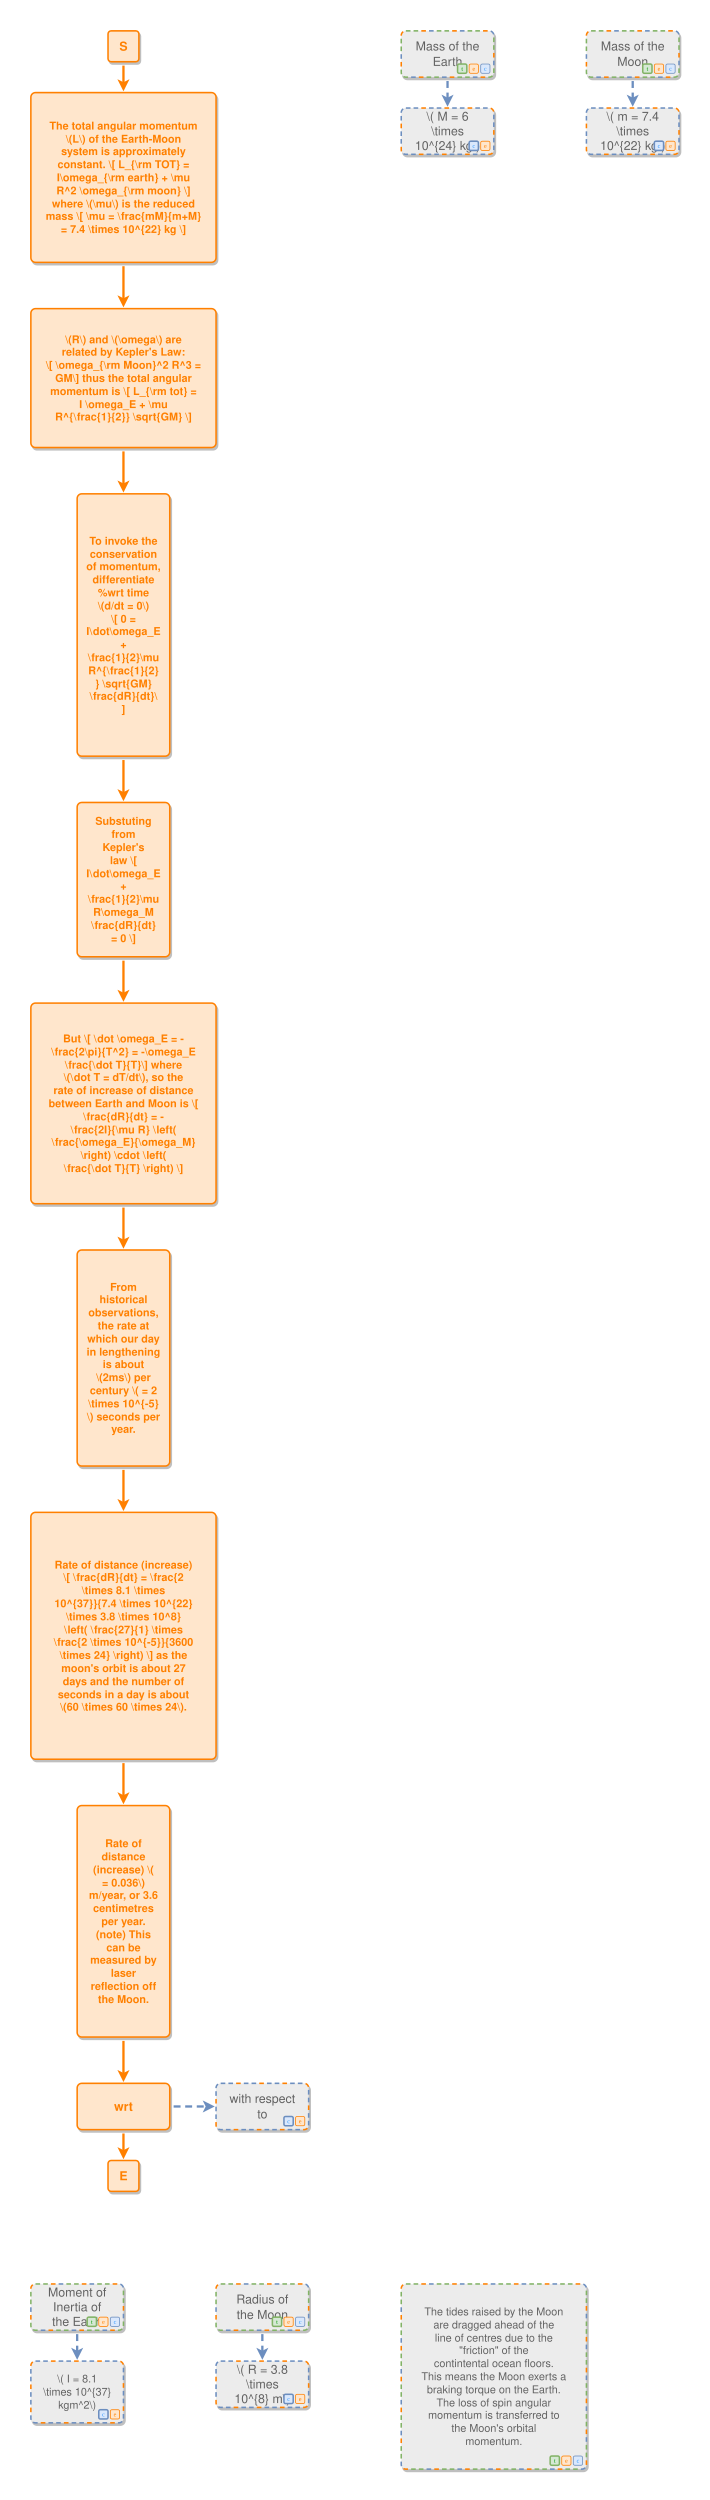
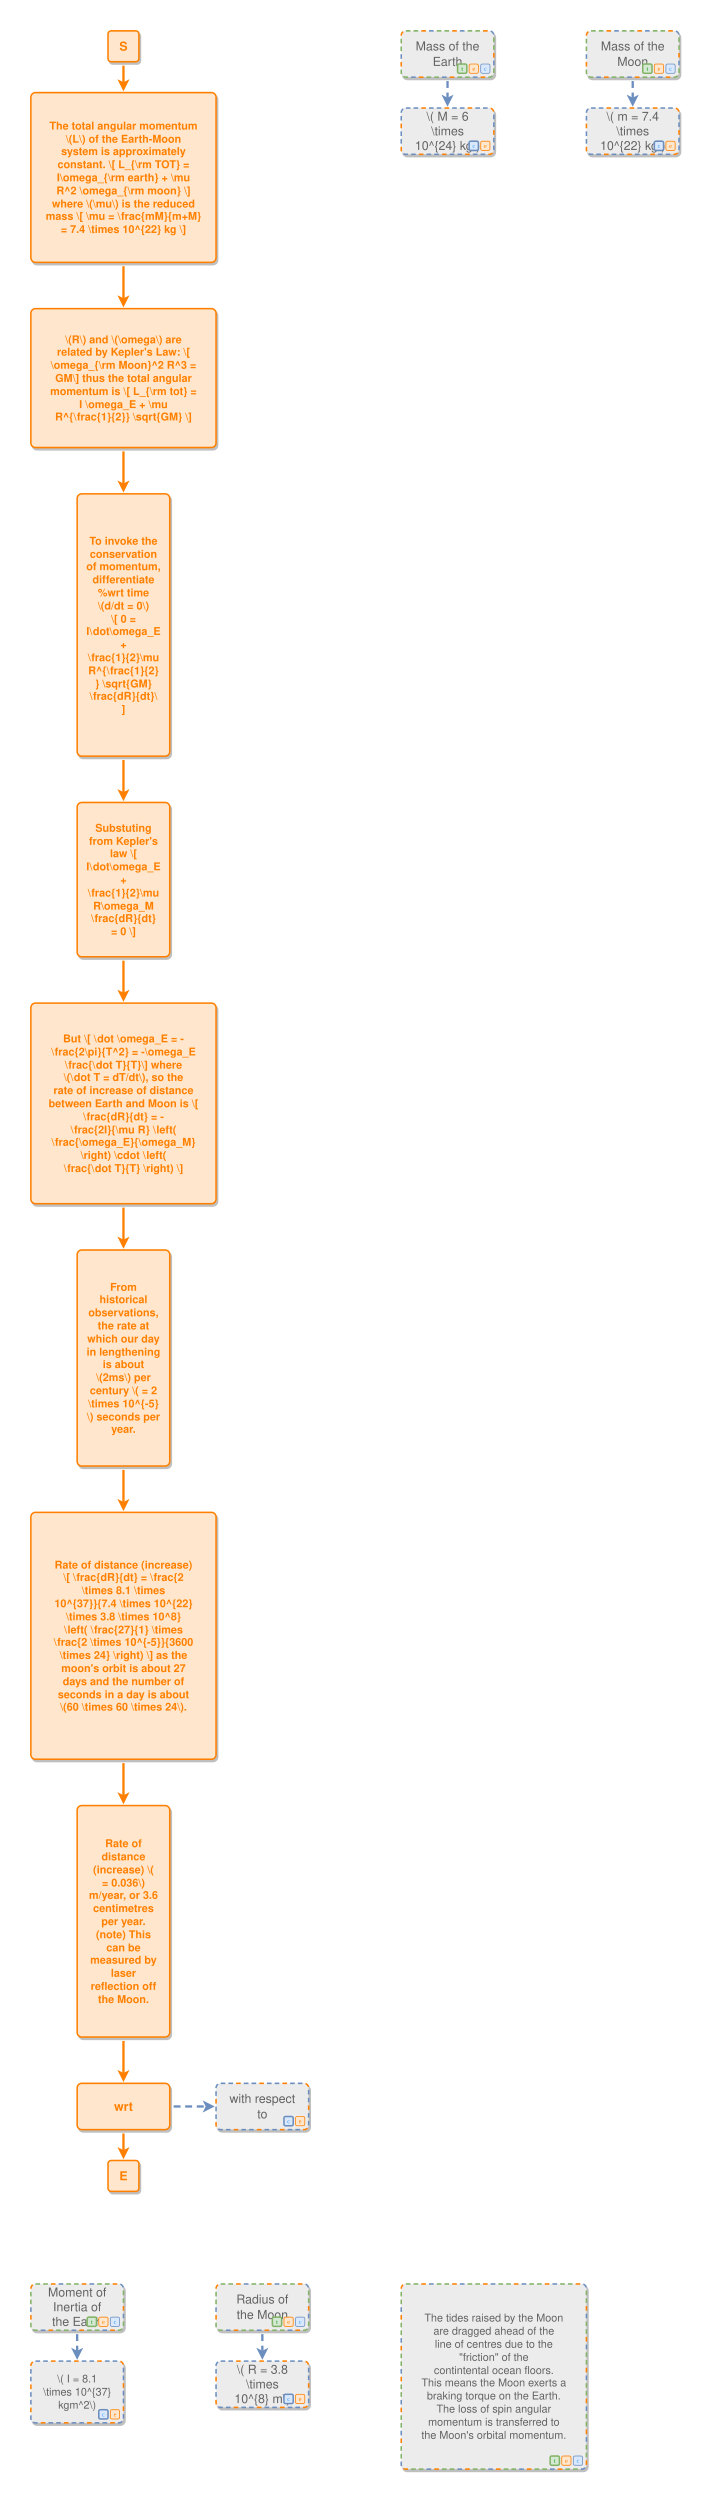
<svg xmlns="http://www.w3.org/2000/svg" width="920" height="3240" viewBox="0 0 920 3240">
  <defs>
  </defs>
  <g id="container-shells">
  </g>
  <g id="node-shadows">
    <rect x="40" y="1300" width="240" height="260" rx="6" ry="6" fill="#000000" stroke="#000000" stroke-width="2" opacity="0.25" transform="translate(2,3)" />
    <rect x="520" y="2960" width="240" height="240" rx="6" ry="6" fill="#000000" stroke="#000000" stroke-width="2" opacity="0.25" transform="translate(2,3)" />
    <rect x="40" y="120" width="240" height="220" rx="6" ry="6" fill="#000000" stroke="#000000" stroke-width="2" opacity="0.25" transform="translate(2,3)" />
    <rect x="100" y="640" width="120" height="340" rx="6" ry="6" fill="#000000" stroke="#000000" stroke-width="2" opacity="0.25" transform="translate(2,3)" />
    <rect x="40" y="3060" width="120" height="80" rx="6" ry="6" fill="#000000" stroke="#000000" stroke-width="2" opacity="0.25" transform="translate(2,3)" />
    <rect x="520" y="140" width="120" height="60" rx="6" ry="6" fill="#000000" stroke="#000000" stroke-width="2" opacity="0.25" transform="translate(2,3)" />
    <rect x="280" y="3060" width="120" height="60" rx="6" ry="6" fill="#000000" stroke="#000000" stroke-width="2" opacity="0.25" transform="translate(2,3)" />
    <rect x="760" y="140" width="120" height="60" rx="6" ry="6" fill="#000000" stroke="#000000" stroke-width="2" opacity="0.25" transform="translate(2,3)" />
    <rect x="40" y="400" width="240" height="180" rx="6" ry="6" fill="#000000" stroke="#000000" stroke-width="2" opacity="0.25" transform="translate(2,3)" />
    <rect x="280" y="2700" width="120" height="60" rx="6" ry="6" fill="#000000" stroke="#000000" stroke-width="2" opacity="0.25" transform="translate(2,3)" />
    <rect x="100" y="2700" width="120" height="60" rx="6" ry="6" fill="#000000" stroke="#000000" stroke-width="2" opacity="0.25" transform="translate(2,3)" />
    <rect x="100" y="1620" width="120" height="280" rx="6" ry="6" fill="#000000" stroke="#000000" stroke-width="2" opacity="0.25" transform="translate(2,3)" />
    <rect x="140" y="40" width="40" height="40" rx="4" ry="4" fill="#000000" stroke="#000000" stroke-width="2" opacity="0.25" transform="translate(2,3)" />
    <rect x="140" y="2800" width="40" height="40" rx="4" ry="4" fill="#000000" stroke="#000000" stroke-width="2" opacity="0.25" transform="translate(2,3)" />
    <rect x="520" y="40" width="120" height="60" rx="6" ry="6" fill="#000000" stroke="#000000" stroke-width="2" opacity="0.25" transform="translate(2,3)" />
    <rect x="760" y="40" width="120" height="60" rx="6" ry="6" fill="#000000" stroke="#000000" stroke-width="2" opacity="0.25" transform="translate(2,3)" />
    <rect x="40" y="2960" width="120" height="60" rx="6" ry="6" fill="#000000" stroke="#000000" stroke-width="2" opacity="0.25" transform="translate(2,3)" />
    <rect x="280" y="2960" width="120" height="60" rx="6" ry="6" fill="#000000" stroke="#000000" stroke-width="2" opacity="0.25" transform="translate(2,3)" />
    <rect x="100" y="2340" width="120" height="300" rx="6" ry="6" fill="#000000" stroke="#000000" stroke-width="2" opacity="0.25" transform="translate(2,3)" />
    <rect x="40" y="1960" width="240" height="320" rx="6" ry="6" fill="#000000" stroke="#000000" stroke-width="2" opacity="0.25" transform="translate(2,3)" />
    <rect x="100" y="1040" width="120" height="200" rx="6" ry="6" fill="#000000" stroke="#000000" stroke-width="2" opacity="0.25" transform="translate(2,3)" />
  </g>
  <g id="edges">
    <g class="edge" data-edge-idx="0" data-edge-base="expresses" data-edge-from="19" data-edge-to="18">
      <line x1="225.00" y1="2730.00" x2="268.25" y2="2730.00" stroke="#6c8ebf" stroke-width="3" stroke-dasharray="9 6" />
      <path d="M 275.00 2730.00 L 266.00 2734.50 L 268.25 2730.00 L 266.00 2725.50 Z" fill="#6c8ebf" stroke="#6c8ebf" stroke-width="3" stroke-miterlimit="10" />
    </g>
    <g class="edge" data-edge-idx="1" data-edge-base="expresses" data-edge-from="5" data-edge-to="13">
      <line x1="100.00" y1="3025.00" x2="100.00" y2="3048.25" stroke="#6c8ebf" stroke-width="3" stroke-dasharray="9 6" />
      <path d="M 100.00 3055.00 L 95.50 3046.00 L 100.00 3048.25 L 104.50 3046.00 Z" fill="#6c8ebf" stroke="#6c8ebf" stroke-width="3" stroke-miterlimit="10" />
    </g>
    <g class="edge" data-edge-idx="2" data-edge-base="expresses" data-edge-from="6" data-edge-to="15">
      <line x1="340.00" y1="3025.00" x2="340.00" y2="3048.25" stroke="#6c8ebf" stroke-width="3" stroke-dasharray="9 6" />
      <path d="M 340.00 3055.00 L 335.50 3046.00 L 340.00 3048.25 L 344.50 3046.00 Z" fill="#6c8ebf" stroke="#6c8ebf" stroke-width="3" stroke-miterlimit="10" />
    </g>
    <g class="edge" data-edge-idx="3" data-edge-base="expresses" data-edge-from="4" data-edge-to="16">
      <line x1="820.00" y1="105.00" x2="820.00" y2="128.25" stroke="#6c8ebf" stroke-width="3" stroke-dasharray="9 6" />
      <path d="M 820.00 135.00 L 815.50 126.00 L 820.00 128.25 L 824.50 126.00 Z" fill="#6c8ebf" stroke="#6c8ebf" stroke-width="3" stroke-miterlimit="10" />
    </g>
    <g class="edge" data-edge-idx="4" data-edge-base="expresses" data-edge-from="3" data-edge-to="14">
      <line x1="580.00" y1="105.00" x2="580.00" y2="128.25" stroke="#6c8ebf" stroke-width="3" stroke-dasharray="9 6" />
      <path d="M 580.00 135.00 L 575.50 126.00 L 580.00 128.25 L 584.50 126.00 Z" fill="#6c8ebf" stroke="#6c8ebf" stroke-width="3" stroke-miterlimit="10" />
    </g>
    <g class="edge" data-edge-idx="5" data-edge-base="leadsto" data-edge-from="9" data-edge-to="1">
      <line x1="160.00" y1="1245.00" x2="160.00" y2="1288.25" stroke="#ff8000" stroke-width="3" />
      <path d="M 160.00 1295.00 L 155.50 1286.00 L 160.00 1288.25 L 164.50 1286.00 Z" fill="#ff8000" stroke="#ff8000" stroke-width="3" stroke-miterlimit="10" />
    </g>
    <g class="edge" data-edge-idx="6" data-edge-base="leadsto" data-edge-from="11" data-edge-to="17">
      <line x1="160.00" y1="345.00" x2="160.00" y2="388.25" stroke="#ff8000" stroke-width="3" />
      <path d="M 160.00 395.00 L 155.50 386.00 L 160.00 388.25 L 164.50 386.00 Z" fill="#ff8000" stroke="#ff8000" stroke-width="3" stroke-miterlimit="10" />
    </g>
    <g class="edge" data-edge-idx="7" data-edge-base="leadsto" data-edge-from="17" data-edge-to="12">
      <line x1="160.00" y1="585.00" x2="160.00" y2="628.25" stroke="#ff8000" stroke-width="3" />
      <path d="M 160.00 635.00 L 155.50 626.00 L 160.00 628.25 L 164.50 626.00 Z" fill="#ff8000" stroke="#ff8000" stroke-width="3" stroke-miterlimit="10" />
    </g>
    <g class="edge" data-edge-idx="8" data-edge-base="leadsto" data-edge-from="12" data-edge-to="9">
      <line x1="160.00" y1="985.00" x2="160.00" y2="1028.25" stroke="#ff8000" stroke-width="3" />
      <path d="M 160.00 1035.00 L 155.50 1026.00 L 160.00 1028.25 L 164.50 1026.00 Z" fill="#ff8000" stroke="#ff8000" stroke-width="3" stroke-miterlimit="10" />
    </g>
    <g class="edge" data-edge-idx="9" data-edge-base="leadsto" data-edge-from="1" data-edge-to="2">
      <line x1="160.00" y1="1565.00" x2="160.00" y2="1608.25" stroke="#ff8000" stroke-width="3" />
      <path d="M 160.00 1615.00 L 155.50 1606.00 L 160.00 1608.25 L 164.50 1606.00 Z" fill="#ff8000" stroke="#ff8000" stroke-width="3" stroke-miterlimit="10" />
    </g>
    <g class="edge" data-edge-idx="10" data-edge-base="leadsto" data-edge-from="2" data-edge-to="8">
      <line x1="160.00" y1="1905.00" x2="160.00" y2="1948.25" stroke="#ff8000" stroke-width="3" />
      <path d="M 160.00 1955.00 L 155.50 1946.00 L 160.00 1948.25 L 164.50 1946.00 Z" fill="#ff8000" stroke="#ff8000" stroke-width="3" stroke-miterlimit="10" />
    </g>
    <g class="edge" data-edge-idx="11" data-edge-base="leadsto" data-edge-from="8" data-edge-to="7">
      <line x1="160.00" y1="2285.00" x2="160.00" y2="2328.25" stroke="#ff8000" stroke-width="3" />
      <path d="M 160.00 2335.00 L 155.50 2326.00 L 160.00 2328.25 L 164.50 2326.00 Z" fill="#ff8000" stroke="#ff8000" stroke-width="3" stroke-miterlimit="10" />
    </g>
    <g class="edge" data-edge-idx="12" data-edge-base="leadsto" data-edge-from="7" data-edge-to="19">
      <line x1="160.00" y1="2645.00" x2="160.00" y2="2688.25" stroke="#ff8000" stroke-width="3" />
      <path d="M 160.00 2695.00 L 155.50 2686.00 L 160.00 2688.25 L 164.50 2686.00 Z" fill="#ff8000" stroke="#ff8000" stroke-width="3" stroke-miterlimit="10" />
    </g>
    <g class="edge" data-edge-idx="13" data-edge-base="leadsto" data-edge-from="20" data-edge-to="11">
      <line x1="160.00" y1="85.00" x2="160.00" y2="108.25" stroke="#ff8000" stroke-width="3" />
      <path d="M 160.00 115.00 L 155.50 106.00 L 160.00 108.25 L 164.50 106.00 Z" fill="#ff8000" stroke="#ff8000" stroke-width="3" stroke-miterlimit="10" />
    </g>
    <g class="edge" data-edge-idx="14" data-edge-base="leadsto" data-edge-from="19" data-edge-to="21">
      <line x1="160.00" y1="2765.00" x2="160.00" y2="2788.25" stroke="#ff8000" stroke-width="3" />
      <path d="M 160.00 2795.00 L 155.50 2786.00 L 160.00 2788.25 L 164.50 2786.00 Z" fill="#ff8000" stroke="#ff8000" stroke-width="3" stroke-miterlimit="10" />
    </g>
  </g>
  <g id="nodes">
    <rect x="40" y="1300" width="240" height="260" rx="6" ry="6" fill="#ffe6cc" stroke="#ff8000" stroke-width="2" />
    <text x="160" y="1346" text-anchor="middle" dominant-baseline="middle" font-family="Helvetica,Inter,Segoe UI,Arial" font-size="14" font-weight="bold" fill="#ff8000">But \[ \dot \omega_E = -</text>
    <text x="160" y="1363" text-anchor="middle" dominant-baseline="middle" font-family="Helvetica,Inter,Segoe UI,Arial" font-size="14" font-weight="bold" fill="#ff8000">\frac{2\pi}{T^2} = -\omega_E</text>
    <text x="160" y="1380" text-anchor="middle" dominant-baseline="middle" font-family="Helvetica,Inter,Segoe UI,Arial" font-size="14" font-weight="bold" fill="#ff8000">\frac{\dot T}{T}\] where</text>
    <text x="160" y="1396" text-anchor="middle" dominant-baseline="middle" font-family="Helvetica,Inter,Segoe UI,Arial" font-size="14" font-weight="bold" fill="#ff8000">\(\dot T = dT/dt\), so the</text>
    <text x="160" y="1413" text-anchor="middle" dominant-baseline="middle" font-family="Helvetica,Inter,Segoe UI,Arial" font-size="14" font-weight="bold" fill="#ff8000">rate of increase of distance</text>
    <text x="160" y="1430" text-anchor="middle" dominant-baseline="middle" font-family="Helvetica,Inter,Segoe UI,Arial" font-size="14" font-weight="bold" fill="#ff8000">between Earth and Moon is \[</text>
    <text x="160" y="1447" text-anchor="middle" dominant-baseline="middle" font-family="Helvetica,Inter,Segoe UI,Arial" font-size="14" font-weight="bold" fill="#ff8000">\frac{dR}{dt} = -</text>
    <text x="160" y="1464" text-anchor="middle" dominant-baseline="middle" font-family="Helvetica,Inter,Segoe UI,Arial" font-size="14" font-weight="bold" fill="#ff8000">\frac{2I}{\mu R} \left(</text>
    <text x="160" y="1480" text-anchor="middle" dominant-baseline="middle" font-family="Helvetica,Inter,Segoe UI,Arial" font-size="14" font-weight="bold" fill="#ff8000">\frac{\omega_E}{\omega_M}</text>
    <text x="160" y="1497" text-anchor="middle" dominant-baseline="middle" font-family="Helvetica,Inter,Segoe UI,Arial" font-size="14" font-weight="bold" fill="#ff8000">\right) \cdot \left(</text>
    <text x="160" y="1514" text-anchor="middle" dominant-baseline="middle" font-family="Helvetica,Inter,Segoe UI,Arial" font-size="14" font-weight="bold" fill="#ff8000">\frac{\dot T}{T} \right) \]</text>
    <rect x="520" y="2960" width="240" height="240" rx="6" ry="6" fill="#ececec" stroke="none" />
    <rect x="520" y="2960" width="240" height="240" rx="6" ry="6" fill="none" stroke="#82b366" stroke-width="2" stroke-dasharray="6 4 6 24" stroke-dashoffset="0" />
    <rect x="520" y="2960" width="240" height="240" rx="6" ry="6" fill="none" stroke="#ff8000" stroke-width="2" stroke-dasharray="6 34" stroke-dashoffset="-20" />
    <rect x="520" y="2960" width="240" height="240" rx="6" ry="6" fill="none" stroke="#6c8ebf" stroke-width="2" stroke-dasharray="6 34" stroke-dashoffset="-30" />
-     <text x="640" y="2996" text-anchor="middle" dominant-baseline="middle" font-family="Helvetica,Inter,Segoe UI,Arial" font-size="14" font-weight="normal" fill="#616161">The tides raised by the Moon</text>
-     <text x="640" y="3013" text-anchor="middle" dominant-baseline="middle" font-family="Helvetica,Inter,Segoe UI,Arial" font-size="14" font-weight="normal" fill="#616161">are dragged ahead of the</text>
-     <text x="640" y="3030" text-anchor="middle" dominant-baseline="middle" font-family="Helvetica,Inter,Segoe UI,Arial" font-size="14" font-weight="normal" fill="#616161">line of centres due to the</text>
-     <text x="640" y="3046" text-anchor="middle" dominant-baseline="middle" font-family="Helvetica,Inter,Segoe UI,Arial" font-size="14" font-weight="normal" fill="#616161">"friction" of the</text>
-     <text x="640" y="3063" text-anchor="middle" dominant-baseline="middle" font-family="Helvetica,Inter,Segoe UI,Arial" font-size="14" font-weight="normal" fill="#616161">contintental ocean floors.</text>
-     <text x="640" y="3080" text-anchor="middle" dominant-baseline="middle" font-family="Helvetica,Inter,Segoe UI,Arial" font-size="14" font-weight="normal" fill="#616161">This means the Moon exerts a</text>
-     <text x="640" y="3097" text-anchor="middle" dominant-baseline="middle" font-family="Helvetica,Inter,Segoe UI,Arial" font-size="14" font-weight="normal" fill="#616161">braking torque on the Earth.</text>
-     <text x="640" y="3114" text-anchor="middle" dominant-baseline="middle" font-family="Helvetica,Inter,Segoe UI,Arial" font-size="14" font-weight="normal" fill="#616161">The loss of spin angular</text>
-     <text x="640" y="3130" text-anchor="middle" dominant-baseline="middle" font-family="Helvetica,Inter,Segoe UI,Arial" font-size="14" font-weight="normal" fill="#616161">momentum is transferred to</text>
-     <text x="640" y="3147" text-anchor="middle" dominant-baseline="middle" font-family="Helvetica,Inter,Segoe UI,Arial" font-size="14" font-weight="normal" fill="#616161">the Moon's orbital</text>
-     <text x="640" y="3164" text-anchor="middle" dominant-baseline="middle" font-family="Helvetica,Inter,Segoe UI,Arial" font-size="14" font-weight="normal" fill="#616161">momentum.</text>
+     <text x="640" y="3004" text-anchor="middle" dominant-baseline="middle" font-family="Helvetica,Inter,Segoe UI,Arial" font-size="14" font-weight="normal" fill="#616161">The tides raised by the Moon</text>
+     <text x="640" y="3021" text-anchor="middle" dominant-baseline="middle" font-family="Helvetica,Inter,Segoe UI,Arial" font-size="14" font-weight="normal" fill="#616161">are dragged ahead of the</text>
+     <text x="640" y="3038" text-anchor="middle" dominant-baseline="middle" font-family="Helvetica,Inter,Segoe UI,Arial" font-size="14" font-weight="normal" fill="#616161">line of centres due to the</text>
+     <text x="640" y="3055" text-anchor="middle" dominant-baseline="middle" font-family="Helvetica,Inter,Segoe UI,Arial" font-size="14" font-weight="normal" fill="#616161">"friction" of the</text>
+     <text x="640" y="3072" text-anchor="middle" dominant-baseline="middle" font-family="Helvetica,Inter,Segoe UI,Arial" font-size="14" font-weight="normal" fill="#616161">contintental ocean floors.</text>
+     <text x="640" y="3088" text-anchor="middle" dominant-baseline="middle" font-family="Helvetica,Inter,Segoe UI,Arial" font-size="14" font-weight="normal" fill="#616161">This means the Moon exerts a</text>
+     <text x="640" y="3105" text-anchor="middle" dominant-baseline="middle" font-family="Helvetica,Inter,Segoe UI,Arial" font-size="14" font-weight="normal" fill="#616161">braking torque on the Earth.</text>
+     <text x="640" y="3122" text-anchor="middle" dominant-baseline="middle" font-family="Helvetica,Inter,Segoe UI,Arial" font-size="14" font-weight="normal" fill="#616161">The loss of spin angular</text>
+     <text x="640" y="3139" text-anchor="middle" dominant-baseline="middle" font-family="Helvetica,Inter,Segoe UI,Arial" font-size="14" font-weight="normal" fill="#616161">momentum is transferred to</text>
+     <text x="640" y="3156" text-anchor="middle" dominant-baseline="middle" font-family="Helvetica,Inter,Segoe UI,Arial" font-size="14" font-weight="normal" fill="#616161">the Moon's orbital momentum.</text>
    <rect x="713" y="3183" width="12" height="12" rx="2" ry="2" fill="#d5e8d4" stroke="#82b366" stroke-width="2" />
    <text x="719.0" y="3189.0" text-anchor="middle" dominant-baseline="central" font-size="8" fill="#009900">t</text>
    <rect x="728" y="3183" width="12" height="12" rx="2" ry="2" fill="#ffe6cc" stroke="#ff8000" stroke-width="1" />
    <text x="734.0" y="3189.0" text-anchor="middle" dominant-baseline="central" font-size="8" fill="#ff8000">e</text>
    <rect x="743" y="3183" width="12" height="12" rx="2" ry="2" fill="#dae8fc" stroke="#6c8ebf" stroke-width="1" />
    <text x="749.0" y="3189.0" text-anchor="middle" dominant-baseline="central" font-size="8" fill="#3399ff">c</text>
    <rect x="40" y="120" width="240" height="220" rx="6" ry="6" fill="#ffe6cc" stroke="#ff8000" stroke-width="2" />
    <text x="160" y="163" text-anchor="middle" dominant-baseline="middle" font-family="Helvetica,Inter,Segoe UI,Arial" font-size="14" font-weight="bold" fill="#ff8000">The total angular momentum</text>
    <text x="160" y="180" text-anchor="middle" dominant-baseline="middle" font-family="Helvetica,Inter,Segoe UI,Arial" font-size="14" font-weight="bold" fill="#ff8000">\(L\) of the Earth-Moon</text>
    <text x="160" y="196" text-anchor="middle" dominant-baseline="middle" font-family="Helvetica,Inter,Segoe UI,Arial" font-size="14" font-weight="bold" fill="#ff8000">system is approximately</text>
    <text x="160" y="213" text-anchor="middle" dominant-baseline="middle" font-family="Helvetica,Inter,Segoe UI,Arial" font-size="14" font-weight="bold" fill="#ff8000">constant. \[ L_{\rm TOT} =</text>
    <text x="160" y="230" text-anchor="middle" dominant-baseline="middle" font-family="Helvetica,Inter,Segoe UI,Arial" font-size="14" font-weight="bold" fill="#ff8000">I\omega_{\rm earth} + \mu</text>
    <text x="160" y="247" text-anchor="middle" dominant-baseline="middle" font-family="Helvetica,Inter,Segoe UI,Arial" font-size="14" font-weight="bold" fill="#ff8000">R^2 \omega_{\rm moon} \]</text>
    <text x="160" y="264" text-anchor="middle" dominant-baseline="middle" font-family="Helvetica,Inter,Segoe UI,Arial" font-size="14" font-weight="bold" fill="#ff8000">where \(\mu\) is the reduced</text>
    <text x="160" y="280" text-anchor="middle" dominant-baseline="middle" font-family="Helvetica,Inter,Segoe UI,Arial" font-size="14" font-weight="bold" fill="#ff8000">mass \[ \mu = \frac{mM}{m+M}</text>
    <text x="160" y="297" text-anchor="middle" dominant-baseline="middle" font-family="Helvetica,Inter,Segoe UI,Arial" font-size="14" font-weight="bold" fill="#ff8000">= 7.4 \times 10^{22} kg \]</text>
    <rect x="100" y="640" width="120" height="340" rx="6" ry="6" fill="#ffe6cc" stroke="#ff8000" stroke-width="2" />
    <text x="160" y="701" text-anchor="middle" dominant-baseline="middle" font-family="Helvetica,Inter,Segoe UI,Arial" font-size="14" font-weight="bold" fill="#ff8000">To invoke the</text>
    <text x="160" y="718" text-anchor="middle" dominant-baseline="middle" font-family="Helvetica,Inter,Segoe UI,Arial" font-size="14" font-weight="bold" fill="#ff8000">conservation</text>
    <text x="160" y="734" text-anchor="middle" dominant-baseline="middle" font-family="Helvetica,Inter,Segoe UI,Arial" font-size="14" font-weight="bold" fill="#ff8000">of momentum,</text>
    <text x="160" y="751" text-anchor="middle" dominant-baseline="middle" font-family="Helvetica,Inter,Segoe UI,Arial" font-size="14" font-weight="bold" fill="#ff8000">differentiate</text>
    <text x="160" y="768" text-anchor="middle" dominant-baseline="middle" font-family="Helvetica,Inter,Segoe UI,Arial" font-size="14" font-weight="bold" fill="#ff8000">%wrt time</text>
    <text x="160" y="785" text-anchor="middle" dominant-baseline="middle" font-family="Helvetica,Inter,Segoe UI,Arial" font-size="14" font-weight="bold" fill="#ff8000">\(d/dt = 0\)</text>
    <text x="160" y="802" text-anchor="middle" dominant-baseline="middle" font-family="Helvetica,Inter,Segoe UI,Arial" font-size="14" font-weight="bold" fill="#ff8000">\[ 0 =</text>
    <text x="160" y="818" text-anchor="middle" dominant-baseline="middle" font-family="Helvetica,Inter,Segoe UI,Arial" font-size="14" font-weight="bold" fill="#ff8000">I\dot\omega_E</text>
    <text x="160" y="835" text-anchor="middle" dominant-baseline="middle" font-family="Helvetica,Inter,Segoe UI,Arial" font-size="14" font-weight="bold" fill="#ff8000">+</text>
    <text x="160" y="852" text-anchor="middle" dominant-baseline="middle" font-family="Helvetica,Inter,Segoe UI,Arial" font-size="14" font-weight="bold" fill="#ff8000">\frac{1}{2}\mu</text>
    <text x="160" y="869" text-anchor="middle" dominant-baseline="middle" font-family="Helvetica,Inter,Segoe UI,Arial" font-size="14" font-weight="bold" fill="#ff8000">R^{\frac{1}{2}</text>
    <text x="160" y="886" text-anchor="middle" dominant-baseline="middle" font-family="Helvetica,Inter,Segoe UI,Arial" font-size="14" font-weight="bold" fill="#ff8000">} \sqrt{GM}</text>
    <text x="160" y="902" text-anchor="middle" dominant-baseline="middle" font-family="Helvetica,Inter,Segoe UI,Arial" font-size="14" font-weight="bold" fill="#ff8000">\frac{dR}{dt}\</text>
    <text x="160" y="919" text-anchor="middle" dominant-baseline="middle" font-family="Helvetica,Inter,Segoe UI,Arial" font-size="14" font-weight="bold" fill="#ff8000">]</text>
    <rect x="40" y="3060" width="120" height="80" rx="6" ry="6" fill="#ececec" stroke="none" />
    <rect x="40" y="3060" width="120" height="80" rx="6" ry="6" fill="none" stroke="#6c8ebf" stroke-width="2" stroke-dasharray="6 4 6 14" stroke-dashoffset="0" />
    <rect x="40" y="3060" width="120" height="80" rx="6" ry="6" fill="none" stroke="#ff8000" stroke-width="2" stroke-dasharray="6 24" stroke-dashoffset="-20" />
    <text x="100" y="3083" text-anchor="middle" dominant-baseline="middle" font-family="Helvetica,Inter,Segoe UI,Arial" font-size="14" font-weight="normal" fill="#616161">\( I = 8.1</text>
    <text x="100" y="3100" text-anchor="middle" dominant-baseline="middle" font-family="Helvetica,Inter,Segoe UI,Arial" font-size="14" font-weight="normal" fill="#616161">\times 10^{37}</text>
    <text x="100" y="3117" text-anchor="middle" dominant-baseline="middle" font-family="Helvetica,Inter,Segoe UI,Arial" font-size="14" font-weight="normal" fill="#616161">kgm^2\)</text>
    <rect x="128" y="3123" width="12" height="12" rx="2" ry="2" fill="#dae8fc" stroke="#6c8ebf" stroke-width="2" />
    <text x="134.0" y="3129.0" text-anchor="middle" dominant-baseline="central" font-size="8" fill="#3399ff">c</text>
    <rect x="143" y="3123" width="12" height="12" rx="2" ry="2" fill="#ffe6cc" stroke="#ff8000" stroke-width="1" />
    <text x="149.0" y="3129.0" text-anchor="middle" dominant-baseline="central" font-size="8" fill="#ff8000">e</text>
    <rect x="520" y="140" width="120" height="60" rx="6" ry="6" fill="#ececec" stroke="none" />
    <rect x="520" y="140" width="120" height="60" rx="6" ry="6" fill="none" stroke="#6c8ebf" stroke-width="2" stroke-dasharray="6 4 6 14" stroke-dashoffset="0" />
    <rect x="520" y="140" width="120" height="60" rx="6" ry="6" fill="none" stroke="#ff8000" stroke-width="2" stroke-dasharray="6 24" stroke-dashoffset="-20" />
    <text x="580" y="151" text-anchor="middle" dominant-baseline="middle" font-family="Helvetica,Inter,Segoe UI,Arial" font-size="16" font-weight="normal" fill="#616161">\( M = 6</text>
    <text x="580" y="170" text-anchor="middle" dominant-baseline="middle" font-family="Helvetica,Inter,Segoe UI,Arial" font-size="16" font-weight="normal" fill="#616161">\times</text>
    <text x="580" y="189" text-anchor="middle" dominant-baseline="middle" font-family="Helvetica,Inter,Segoe UI,Arial" font-size="16" font-weight="normal" fill="#616161">10^{24} kg\)</text>
    <rect x="608" y="183" width="12" height="12" rx="2" ry="2" fill="#dae8fc" stroke="#6c8ebf" stroke-width="2" />
    <text x="614.0" y="189.0" text-anchor="middle" dominant-baseline="central" font-size="8" fill="#3399ff">c</text>
    <rect x="623" y="183" width="12" height="12" rx="2" ry="2" fill="#ffe6cc" stroke="#ff8000" stroke-width="1" />
    <text x="629.0" y="189.0" text-anchor="middle" dominant-baseline="central" font-size="8" fill="#ff8000">e</text>
    <rect x="280" y="3060" width="120" height="60" rx="6" ry="6" fill="#ececec" stroke="none" />
    <rect x="280" y="3060" width="120" height="60" rx="6" ry="6" fill="none" stroke="#6c8ebf" stroke-width="2" stroke-dasharray="6 4 6 14" stroke-dashoffset="0" />
    <rect x="280" y="3060" width="120" height="60" rx="6" ry="6" fill="none" stroke="#ff8000" stroke-width="2" stroke-dasharray="6 24" stroke-dashoffset="-20" />
    <text x="340" y="3071" text-anchor="middle" dominant-baseline="middle" font-family="Helvetica,Inter,Segoe UI,Arial" font-size="16" font-weight="normal" fill="#616161">\( R = 3.8</text>
    <text x="340" y="3090" text-anchor="middle" dominant-baseline="middle" font-family="Helvetica,Inter,Segoe UI,Arial" font-size="16" font-weight="normal" fill="#616161">\times</text>
    <text x="340" y="3109" text-anchor="middle" dominant-baseline="middle" font-family="Helvetica,Inter,Segoe UI,Arial" font-size="16" font-weight="normal" fill="#616161">10^{8} m\)</text>
    <rect x="368" y="3103" width="12" height="12" rx="2" ry="2" fill="#dae8fc" stroke="#6c8ebf" stroke-width="2" />
    <text x="374.0" y="3109.0" text-anchor="middle" dominant-baseline="central" font-size="8" fill="#3399ff">c</text>
    <rect x="383" y="3103" width="12" height="12" rx="2" ry="2" fill="#ffe6cc" stroke="#ff8000" stroke-width="1" />
    <text x="389.0" y="3109.0" text-anchor="middle" dominant-baseline="central" font-size="8" fill="#ff8000">e</text>
    <rect x="760" y="140" width="120" height="60" rx="6" ry="6" fill="#ececec" stroke="none" />
    <rect x="760" y="140" width="120" height="60" rx="6" ry="6" fill="none" stroke="#6c8ebf" stroke-width="2" stroke-dasharray="6 4 6 14" stroke-dashoffset="0" />
    <rect x="760" y="140" width="120" height="60" rx="6" ry="6" fill="none" stroke="#ff8000" stroke-width="2" stroke-dasharray="6 24" stroke-dashoffset="-20" />
    <text x="820" y="151" text-anchor="middle" dominant-baseline="middle" font-family="Helvetica,Inter,Segoe UI,Arial" font-size="16" font-weight="normal" fill="#616161">\( m = 7.4</text>
    <text x="820" y="170" text-anchor="middle" dominant-baseline="middle" font-family="Helvetica,Inter,Segoe UI,Arial" font-size="16" font-weight="normal" fill="#616161">\times</text>
    <text x="820" y="189" text-anchor="middle" dominant-baseline="middle" font-family="Helvetica,Inter,Segoe UI,Arial" font-size="16" font-weight="normal" fill="#616161">10^{22} kg\)</text>
    <rect x="848" y="183" width="12" height="12" rx="2" ry="2" fill="#dae8fc" stroke="#6c8ebf" stroke-width="2" />
    <text x="854.0" y="189.0" text-anchor="middle" dominant-baseline="central" font-size="8" fill="#3399ff">c</text>
    <rect x="863" y="183" width="12" height="12" rx="2" ry="2" fill="#ffe6cc" stroke="#ff8000" stroke-width="1" />
    <text x="869.0" y="189.0" text-anchor="middle" dominant-baseline="central" font-size="8" fill="#ff8000">e</text>
    <rect x="40" y="400" width="240" height="180" rx="6" ry="6" fill="#ffe6cc" stroke="#ff8000" stroke-width="2" />
    <text x="160" y="440" text-anchor="middle" dominant-baseline="middle" font-family="Helvetica,Inter,Segoe UI,Arial" font-size="14" font-weight="bold" fill="#ff8000">\(R\) and \(\omega\) are</text>
-     <text x="160" y="456" text-anchor="middle" dominant-baseline="middle" font-family="Helvetica,Inter,Segoe UI,Arial" font-size="14" font-weight="bold" fill="#ff8000">related by Kepler's Law:</text>
-     <text x="160" y="473" text-anchor="middle" dominant-baseline="middle" font-family="Helvetica,Inter,Segoe UI,Arial" font-size="14" font-weight="bold" fill="#ff8000">\[ \omega_{\rm Moon}^2 R^3 =</text>
+     <text x="160" y="456" text-anchor="middle" dominant-baseline="middle" font-family="Helvetica,Inter,Segoe UI,Arial" font-size="14" font-weight="bold" fill="#ff8000">related by Kepler's Law: \[</text>
+     <text x="160" y="473" text-anchor="middle" dominant-baseline="middle" font-family="Helvetica,Inter,Segoe UI,Arial" font-size="14" font-weight="bold" fill="#ff8000">\omega_{\rm Moon}^2 R^3 =</text>
    <text x="160" y="490" text-anchor="middle" dominant-baseline="middle" font-family="Helvetica,Inter,Segoe UI,Arial" font-size="14" font-weight="bold" fill="#ff8000">GM\] thus the total angular</text>
    <text x="160" y="507" text-anchor="middle" dominant-baseline="middle" font-family="Helvetica,Inter,Segoe UI,Arial" font-size="14" font-weight="bold" fill="#ff8000">momentum is \[ L_{\rm tot} =</text>
    <text x="160" y="524" text-anchor="middle" dominant-baseline="middle" font-family="Helvetica,Inter,Segoe UI,Arial" font-size="14" font-weight="bold" fill="#ff8000">I \omega_E + \mu</text>
    <text x="160" y="540" text-anchor="middle" dominant-baseline="middle" font-family="Helvetica,Inter,Segoe UI,Arial" font-size="14" font-weight="bold" fill="#ff8000">R^{\frac{1}{2}} \sqrt{GM} \]</text>
    <rect x="280" y="2700" width="120" height="60" rx="6" ry="6" fill="#ececec" stroke="none" />
    <rect x="280" y="2700" width="120" height="60" rx="6" ry="6" fill="none" stroke="#6c8ebf" stroke-width="2" stroke-dasharray="6 4 6 14" stroke-dashoffset="0" />
    <rect x="280" y="2700" width="120" height="60" rx="6" ry="6" fill="none" stroke="#ff8000" stroke-width="2" stroke-dasharray="6 24" stroke-dashoffset="-20" />
    <text x="340" y="2720" text-anchor="middle" dominant-baseline="middle" font-family="Helvetica,Inter,Segoe UI,Arial" font-size="16" font-weight="normal" fill="#616161">with respect</text>
    <text x="340" y="2740" text-anchor="middle" dominant-baseline="middle" font-family="Helvetica,Inter,Segoe UI,Arial" font-size="16" font-weight="normal" fill="#616161">to</text>
    <rect x="368" y="2743" width="12" height="12" rx="2" ry="2" fill="#dae8fc" stroke="#6c8ebf" stroke-width="2" />
    <text x="374.0" y="2749.0" text-anchor="middle" dominant-baseline="central" font-size="8" fill="#3399ff">c</text>
    <rect x="383" y="2743" width="12" height="12" rx="2" ry="2" fill="#ffe6cc" stroke="#ff8000" stroke-width="1" />
    <text x="389.0" y="2749.0" text-anchor="middle" dominant-baseline="central" font-size="8" fill="#ff8000">e</text>
    <rect x="100" y="2700" width="120" height="60" rx="6" ry="6" fill="#ffe6cc" stroke="#ff8000" stroke-width="2" />
    <text x="160" y="2730" text-anchor="middle" dominant-baseline="middle" font-family="Helvetica,Inter,Segoe UI,Arial" font-size="16" font-weight="bold" fill="#ff8000">wrt</text>
    <rect x="100" y="1620" width="120" height="280" rx="6" ry="6" fill="#ffe6cc" stroke="#ff8000" stroke-width="2" />
    <text x="160" y="1668" text-anchor="middle" dominant-baseline="middle" font-family="Helvetica,Inter,Segoe UI,Arial" font-size="14" font-weight="bold" fill="#ff8000">From</text>
    <text x="160" y="1684" text-anchor="middle" dominant-baseline="middle" font-family="Helvetica,Inter,Segoe UI,Arial" font-size="14" font-weight="bold" fill="#ff8000">historical</text>
    <text x="160" y="1701" text-anchor="middle" dominant-baseline="middle" font-family="Helvetica,Inter,Segoe UI,Arial" font-size="14" font-weight="bold" fill="#ff8000">observations,</text>
    <text x="160" y="1718" text-anchor="middle" dominant-baseline="middle" font-family="Helvetica,Inter,Segoe UI,Arial" font-size="14" font-weight="bold" fill="#ff8000">the rate at</text>
    <text x="160" y="1735" text-anchor="middle" dominant-baseline="middle" font-family="Helvetica,Inter,Segoe UI,Arial" font-size="14" font-weight="bold" fill="#ff8000">which our day</text>
    <text x="160" y="1752" text-anchor="middle" dominant-baseline="middle" font-family="Helvetica,Inter,Segoe UI,Arial" font-size="14" font-weight="bold" fill="#ff8000">in lengthening</text>
    <text x="160" y="1768" text-anchor="middle" dominant-baseline="middle" font-family="Helvetica,Inter,Segoe UI,Arial" font-size="14" font-weight="bold" fill="#ff8000">is about</text>
    <text x="160" y="1785" text-anchor="middle" dominant-baseline="middle" font-family="Helvetica,Inter,Segoe UI,Arial" font-size="14" font-weight="bold" fill="#ff8000">\(2ms\) per</text>
    <text x="160" y="1802" text-anchor="middle" dominant-baseline="middle" font-family="Helvetica,Inter,Segoe UI,Arial" font-size="14" font-weight="bold" fill="#ff8000">century \( = 2</text>
    <text x="160" y="1819" text-anchor="middle" dominant-baseline="middle" font-family="Helvetica,Inter,Segoe UI,Arial" font-size="14" font-weight="bold" fill="#ff8000">\times 10^{-5}</text>
    <text x="160" y="1836" text-anchor="middle" dominant-baseline="middle" font-family="Helvetica,Inter,Segoe UI,Arial" font-size="14" font-weight="bold" fill="#ff8000">\) seconds per</text>
    <text x="160" y="1852" text-anchor="middle" dominant-baseline="middle" font-family="Helvetica,Inter,Segoe UI,Arial" font-size="14" font-weight="bold" fill="#ff8000">year.</text>
    <rect x="140" y="40" width="40" height="40" rx="4" ry="4" fill="#ffe6cc" stroke="#ff8000" stroke-width="2" />
    <text x="160" y="60" text-anchor="middle" dominant-baseline="middle" font-family="Helvetica,Inter,Segoe UI,Arial" font-size="16" font-weight="bold" fill="#ff8000">S</text>
    <rect x="140" y="2800" width="40" height="40" rx="4" ry="4" fill="#ffe6cc" stroke="#ff8000" stroke-width="2" />
    <text x="160" y="2820" text-anchor="middle" dominant-baseline="middle" font-family="Helvetica,Inter,Segoe UI,Arial" font-size="16" font-weight="bold" fill="#ff8000">E</text>
    <rect x="520" y="40" width="120" height="60" rx="6" ry="6" fill="#ececec" stroke="none" />
    <rect x="520" y="40" width="120" height="60" rx="6" ry="6" fill="none" stroke="#82b366" stroke-width="2" stroke-dasharray="6 4 6 24" stroke-dashoffset="0" />
    <rect x="520" y="40" width="120" height="60" rx="6" ry="6" fill="none" stroke="#ff8000" stroke-width="2" stroke-dasharray="6 34" stroke-dashoffset="-20" />
    <rect x="520" y="40" width="120" height="60" rx="6" ry="6" fill="none" stroke="#6c8ebf" stroke-width="2" stroke-dasharray="6 34" stroke-dashoffset="-30" />
    <text x="580" y="60" text-anchor="middle" dominant-baseline="middle" font-family="Helvetica,Inter,Segoe UI,Arial" font-size="16" font-weight="normal" fill="#616161">Mass of the</text>
    <text x="580" y="80" text-anchor="middle" dominant-baseline="middle" font-family="Helvetica,Inter,Segoe UI,Arial" font-size="16" font-weight="normal" fill="#616161">Earth</text>
    <rect x="593" y="83" width="12" height="12" rx="2" ry="2" fill="#d5e8d4" stroke="#82b366" stroke-width="2" />
    <text x="599.0" y="89.0" text-anchor="middle" dominant-baseline="central" font-size="8" fill="#009900">t</text>
    <rect x="608" y="83" width="12" height="12" rx="2" ry="2" fill="#ffe6cc" stroke="#ff8000" stroke-width="1" />
    <text x="614.0" y="89.0" text-anchor="middle" dominant-baseline="central" font-size="8" fill="#ff8000">e</text>
    <rect x="623" y="83" width="12" height="12" rx="2" ry="2" fill="#dae8fc" stroke="#6c8ebf" stroke-width="1" />
    <text x="629.0" y="89.0" text-anchor="middle" dominant-baseline="central" font-size="8" fill="#3399ff">c</text>
    <rect x="760" y="40" width="120" height="60" rx="6" ry="6" fill="#ececec" stroke="none" />
    <rect x="760" y="40" width="120" height="60" rx="6" ry="6" fill="none" stroke="#82b366" stroke-width="2" stroke-dasharray="6 4 6 24" stroke-dashoffset="0" />
    <rect x="760" y="40" width="120" height="60" rx="6" ry="6" fill="none" stroke="#ff8000" stroke-width="2" stroke-dasharray="6 34" stroke-dashoffset="-20" />
    <rect x="760" y="40" width="120" height="60" rx="6" ry="6" fill="none" stroke="#6c8ebf" stroke-width="2" stroke-dasharray="6 34" stroke-dashoffset="-30" />
    <text x="820" y="60" text-anchor="middle" dominant-baseline="middle" font-family="Helvetica,Inter,Segoe UI,Arial" font-size="16" font-weight="normal" fill="#616161">Mass of the</text>
    <text x="820" y="80" text-anchor="middle" dominant-baseline="middle" font-family="Helvetica,Inter,Segoe UI,Arial" font-size="16" font-weight="normal" fill="#616161">Moon</text>
    <rect x="833" y="83" width="12" height="12" rx="2" ry="2" fill="#d5e8d4" stroke="#82b366" stroke-width="2" />
    <text x="839.0" y="89.0" text-anchor="middle" dominant-baseline="central" font-size="8" fill="#009900">t</text>
    <rect x="848" y="83" width="12" height="12" rx="2" ry="2" fill="#ffe6cc" stroke="#ff8000" stroke-width="1" />
    <text x="854.0" y="89.0" text-anchor="middle" dominant-baseline="central" font-size="8" fill="#ff8000">e</text>
    <rect x="863" y="83" width="12" height="12" rx="2" ry="2" fill="#dae8fc" stroke="#6c8ebf" stroke-width="1" />
    <text x="869.0" y="89.0" text-anchor="middle" dominant-baseline="central" font-size="8" fill="#3399ff">c</text>
    <rect x="40" y="2960" width="120" height="60" rx="6" ry="6" fill="#ececec" stroke="none" />
    <rect x="40" y="2960" width="120" height="60" rx="6" ry="6" fill="none" stroke="#82b366" stroke-width="2" stroke-dasharray="6 4 6 24" stroke-dashoffset="0" />
    <rect x="40" y="2960" width="120" height="60" rx="6" ry="6" fill="none" stroke="#ff8000" stroke-width="2" stroke-dasharray="6 34" stroke-dashoffset="-20" />
    <rect x="40" y="2960" width="120" height="60" rx="6" ry="6" fill="none" stroke="#6c8ebf" stroke-width="2" stroke-dasharray="6 34" stroke-dashoffset="-30" />
    <text x="100" y="2971" text-anchor="middle" dominant-baseline="middle" font-family="Helvetica,Inter,Segoe UI,Arial" font-size="16" font-weight="normal" fill="#616161">Moment of</text>
    <text x="100" y="2990" text-anchor="middle" dominant-baseline="middle" font-family="Helvetica,Inter,Segoe UI,Arial" font-size="16" font-weight="normal" fill="#616161">Inertia of</text>
    <text x="100" y="3009" text-anchor="middle" dominant-baseline="middle" font-family="Helvetica,Inter,Segoe UI,Arial" font-size="16" font-weight="normal" fill="#616161">the Earth</text>
    <rect x="113" y="3003" width="12" height="12" rx="2" ry="2" fill="#d5e8d4" stroke="#82b366" stroke-width="2" />
    <text x="119.0" y="3009.0" text-anchor="middle" dominant-baseline="central" font-size="8" fill="#009900">t</text>
    <rect x="128" y="3003" width="12" height="12" rx="2" ry="2" fill="#ffe6cc" stroke="#ff8000" stroke-width="1" />
    <text x="134.0" y="3009.0" text-anchor="middle" dominant-baseline="central" font-size="8" fill="#ff8000">e</text>
    <rect x="143" y="3003" width="12" height="12" rx="2" ry="2" fill="#dae8fc" stroke="#6c8ebf" stroke-width="1" />
    <text x="149.0" y="3009.0" text-anchor="middle" dominant-baseline="central" font-size="8" fill="#3399ff">c</text>
    <rect x="280" y="2960" width="120" height="60" rx="6" ry="6" fill="#ececec" stroke="none" />
    <rect x="280" y="2960" width="120" height="60" rx="6" ry="6" fill="none" stroke="#82b366" stroke-width="2" stroke-dasharray="6 4 6 24" stroke-dashoffset="0" />
    <rect x="280" y="2960" width="120" height="60" rx="6" ry="6" fill="none" stroke="#ff8000" stroke-width="2" stroke-dasharray="6 34" stroke-dashoffset="-20" />
    <rect x="280" y="2960" width="120" height="60" rx="6" ry="6" fill="none" stroke="#6c8ebf" stroke-width="2" stroke-dasharray="6 34" stroke-dashoffset="-30" />
    <text x="340" y="2980" text-anchor="middle" dominant-baseline="middle" font-family="Helvetica,Inter,Segoe UI,Arial" font-size="16" font-weight="normal" fill="#616161">Radius of</text>
    <text x="340" y="3000" text-anchor="middle" dominant-baseline="middle" font-family="Helvetica,Inter,Segoe UI,Arial" font-size="16" font-weight="normal" fill="#616161">the Moon</text>
    <rect x="353" y="3003" width="12" height="12" rx="2" ry="2" fill="#d5e8d4" stroke="#82b366" stroke-width="2" />
    <text x="359.0" y="3009.0" text-anchor="middle" dominant-baseline="central" font-size="8" fill="#009900">t</text>
    <rect x="368" y="3003" width="12" height="12" rx="2" ry="2" fill="#ffe6cc" stroke="#ff8000" stroke-width="1" />
    <text x="374.0" y="3009.0" text-anchor="middle" dominant-baseline="central" font-size="8" fill="#ff8000">e</text>
    <rect x="383" y="3003" width="12" height="12" rx="2" ry="2" fill="#dae8fc" stroke="#6c8ebf" stroke-width="1" />
    <text x="389.0" y="3009.0" text-anchor="middle" dominant-baseline="central" font-size="8" fill="#3399ff">c</text>
    <rect x="100" y="2340" width="120" height="300" rx="6" ry="6" fill="#ffe6cc" stroke="#ff8000" stroke-width="2" />
    <text x="160" y="2389" text-anchor="middle" dominant-baseline="middle" font-family="Helvetica,Inter,Segoe UI,Arial" font-size="14" font-weight="bold" fill="#ff8000">Rate of</text>
    <text x="160" y="2406" text-anchor="middle" dominant-baseline="middle" font-family="Helvetica,Inter,Segoe UI,Arial" font-size="14" font-weight="bold" fill="#ff8000">distance</text>
    <text x="160" y="2423" text-anchor="middle" dominant-baseline="middle" font-family="Helvetica,Inter,Segoe UI,Arial" font-size="14" font-weight="bold" fill="#ff8000">(increase) \(</text>
    <text x="160" y="2440" text-anchor="middle" dominant-baseline="middle" font-family="Helvetica,Inter,Segoe UI,Arial" font-size="14" font-weight="bold" fill="#ff8000">= 0.036\)</text>
    <text x="160" y="2456" text-anchor="middle" dominant-baseline="middle" font-family="Helvetica,Inter,Segoe UI,Arial" font-size="14" font-weight="bold" fill="#ff8000">m/year, or 3.6</text>
    <text x="160" y="2473" text-anchor="middle" dominant-baseline="middle" font-family="Helvetica,Inter,Segoe UI,Arial" font-size="14" font-weight="bold" fill="#ff8000">centimetres</text>
    <text x="160" y="2490" text-anchor="middle" dominant-baseline="middle" font-family="Helvetica,Inter,Segoe UI,Arial" font-size="14" font-weight="bold" fill="#ff8000">per year.</text>
    <text x="160" y="2507" text-anchor="middle" dominant-baseline="middle" font-family="Helvetica,Inter,Segoe UI,Arial" font-size="14" font-weight="bold" fill="#ff8000">(note) This</text>
    <text x="160" y="2524" text-anchor="middle" dominant-baseline="middle" font-family="Helvetica,Inter,Segoe UI,Arial" font-size="14" font-weight="bold" fill="#ff8000">can be</text>
    <text x="160" y="2540" text-anchor="middle" dominant-baseline="middle" font-family="Helvetica,Inter,Segoe UI,Arial" font-size="14" font-weight="bold" fill="#ff8000">measured by</text>
    <text x="160" y="2557" text-anchor="middle" dominant-baseline="middle" font-family="Helvetica,Inter,Segoe UI,Arial" font-size="14" font-weight="bold" fill="#ff8000">laser</text>
    <text x="160" y="2574" text-anchor="middle" dominant-baseline="middle" font-family="Helvetica,Inter,Segoe UI,Arial" font-size="14" font-weight="bold" fill="#ff8000">reflection off</text>
    <text x="160" y="2591" text-anchor="middle" dominant-baseline="middle" font-family="Helvetica,Inter,Segoe UI,Arial" font-size="14" font-weight="bold" fill="#ff8000">the Moon.</text>
    <g>
      <rect x="40" y="1960" width="240" height="320" rx="6" ry="6" fill="#ffe6cc" stroke="#ff8000" stroke-width="2" />
      <text x="160" y="2028" text-anchor="middle" dominant-baseline="middle" font-family="Helvetica,Inter,Segoe UI,Arial" font-size="14" font-weight="bold" fill="#ff8000">Rate of distance (increase)</text>
      <text x="160" y="2044" text-anchor="middle" dominant-baseline="middle" font-family="Helvetica,Inter,Segoe UI,Arial" font-size="14" font-weight="bold" fill="#ff8000">\[ \frac{dR}{dt} = \frac{2</text>
      <text x="160" y="2061" text-anchor="middle" dominant-baseline="middle" font-family="Helvetica,Inter,Segoe UI,Arial" font-size="14" font-weight="bold" fill="#ff8000">\times 8.1 \times</text>
      <text x="160" y="2078" text-anchor="middle" dominant-baseline="middle" font-family="Helvetica,Inter,Segoe UI,Arial" font-size="14" font-weight="bold" fill="#ff8000">10^{37}}{7.4 \times 10^{22}</text>
      <text x="160" y="2095" text-anchor="middle" dominant-baseline="middle" font-family="Helvetica,Inter,Segoe UI,Arial" font-size="14" font-weight="bold" fill="#ff8000">\times 3.8 \times 10^8}</text>
      <text x="160" y="2112" text-anchor="middle" dominant-baseline="middle" font-family="Helvetica,Inter,Segoe UI,Arial" font-size="14" font-weight="bold" fill="#ff8000">\left( \frac{27}{1} \times</text>
      <text x="160" y="2128" text-anchor="middle" dominant-baseline="middle" font-family="Helvetica,Inter,Segoe UI,Arial" font-size="14" font-weight="bold" fill="#ff8000">\frac{2 \times 10^{-5}}{3600</text>
      <text x="160" y="2145" text-anchor="middle" dominant-baseline="middle" font-family="Helvetica,Inter,Segoe UI,Arial" font-size="14" font-weight="bold" fill="#ff8000">\times 24} \right) \] as the</text>
      <text x="160" y="2162" text-anchor="middle" dominant-baseline="middle" font-family="Helvetica,Inter,Segoe UI,Arial" font-size="14" font-weight="bold" fill="#ff8000">moon's orbit is about 27</text>
      <text x="160" y="2179" text-anchor="middle" dominant-baseline="middle" font-family="Helvetica,Inter,Segoe UI,Arial" font-size="14" font-weight="bold" fill="#ff8000">days and the number of</text>
      <text x="160" y="2196" text-anchor="middle" dominant-baseline="middle" font-family="Helvetica,Inter,Segoe UI,Arial" font-size="14" font-weight="bold" fill="#ff8000">seconds in a day is about</text>
      <text x="160" y="2212" text-anchor="middle" dominant-baseline="middle" font-family="Helvetica,Inter,Segoe UI,Arial" font-size="14" font-weight="bold" fill="#ff8000">\(60 \times 60 \times 24\).</text>
    </g>
    <rect x="100" y="1040" width="120" height="200" rx="6" ry="6" fill="#ffe6cc" stroke="#ff8000" stroke-width="2" />
-     <text x="160" y="1064" text-anchor="middle" dominant-baseline="middle" font-family="Helvetica,Inter,Segoe UI,Arial" font-size="14" font-weight="bold" fill="#ff8000">Substuting</text>
-     <text x="160" y="1081" text-anchor="middle" dominant-baseline="middle" font-family="Helvetica,Inter,Segoe UI,Arial" font-size="14" font-weight="bold" fill="#ff8000">from</text>
-     <text x="160" y="1098" text-anchor="middle" dominant-baseline="middle" font-family="Helvetica,Inter,Segoe UI,Arial" font-size="14" font-weight="bold" fill="#ff8000">Kepler's</text>
-     <text x="160" y="1115" text-anchor="middle" dominant-baseline="middle" font-family="Helvetica,Inter,Segoe UI,Arial" font-size="14" font-weight="bold" fill="#ff8000">law \[</text>
-     <text x="160" y="1132" text-anchor="middle" dominant-baseline="middle" font-family="Helvetica,Inter,Segoe UI,Arial" font-size="14" font-weight="bold" fill="#ff8000">I\dot\omega_E</text>
-     <text x="160" y="1148" text-anchor="middle" dominant-baseline="middle" font-family="Helvetica,Inter,Segoe UI,Arial" font-size="14" font-weight="bold" fill="#ff8000">+</text>
-     <text x="160" y="1165" text-anchor="middle" dominant-baseline="middle" font-family="Helvetica,Inter,Segoe UI,Arial" font-size="14" font-weight="bold" fill="#ff8000">\frac{1}{2}\mu</text>
-     <text x="160" y="1182" text-anchor="middle" dominant-baseline="middle" font-family="Helvetica,Inter,Segoe UI,Arial" font-size="14" font-weight="bold" fill="#ff8000">R\omega_M</text>
-     <text x="160" y="1199" text-anchor="middle" dominant-baseline="middle" font-family="Helvetica,Inter,Segoe UI,Arial" font-size="14" font-weight="bold" fill="#ff8000">\frac{dR}{dt}</text>
-     <text x="160" y="1216" text-anchor="middle" dominant-baseline="middle" font-family="Helvetica,Inter,Segoe UI,Arial" font-size="14" font-weight="bold" fill="#ff8000">= 0 \]</text>
+     <text x="160" y="1073" text-anchor="middle" dominant-baseline="middle" font-family="Helvetica,Inter,Segoe UI,Arial" font-size="14" font-weight="bold" fill="#ff8000">Substuting</text>
+     <text x="160" y="1090" text-anchor="middle" dominant-baseline="middle" font-family="Helvetica,Inter,Segoe UI,Arial" font-size="14" font-weight="bold" fill="#ff8000">from Kepler's</text>
+     <text x="160" y="1106" text-anchor="middle" dominant-baseline="middle" font-family="Helvetica,Inter,Segoe UI,Arial" font-size="14" font-weight="bold" fill="#ff8000">law \[</text>
+     <text x="160" y="1123" text-anchor="middle" dominant-baseline="middle" font-family="Helvetica,Inter,Segoe UI,Arial" font-size="14" font-weight="bold" fill="#ff8000">I\dot\omega_E</text>
+     <text x="160" y="1140" text-anchor="middle" dominant-baseline="middle" font-family="Helvetica,Inter,Segoe UI,Arial" font-size="14" font-weight="bold" fill="#ff8000">+</text>
+     <text x="160" y="1157" text-anchor="middle" dominant-baseline="middle" font-family="Helvetica,Inter,Segoe UI,Arial" font-size="14" font-weight="bold" fill="#ff8000">\frac{1}{2}\mu</text>
+     <text x="160" y="1174" text-anchor="middle" dominant-baseline="middle" font-family="Helvetica,Inter,Segoe UI,Arial" font-size="14" font-weight="bold" fill="#ff8000">R\omega_M</text>
+     <text x="160" y="1190" text-anchor="middle" dominant-baseline="middle" font-family="Helvetica,Inter,Segoe UI,Arial" font-size="14" font-weight="bold" fill="#ff8000">\frac{dR}{dt}</text>
+     <text x="160" y="1207" text-anchor="middle" dominant-baseline="middle" font-family="Helvetica,Inter,Segoe UI,Arial" font-size="14" font-weight="bold" fill="#ff8000">= 0 \]</text>
  </g>
</svg>
